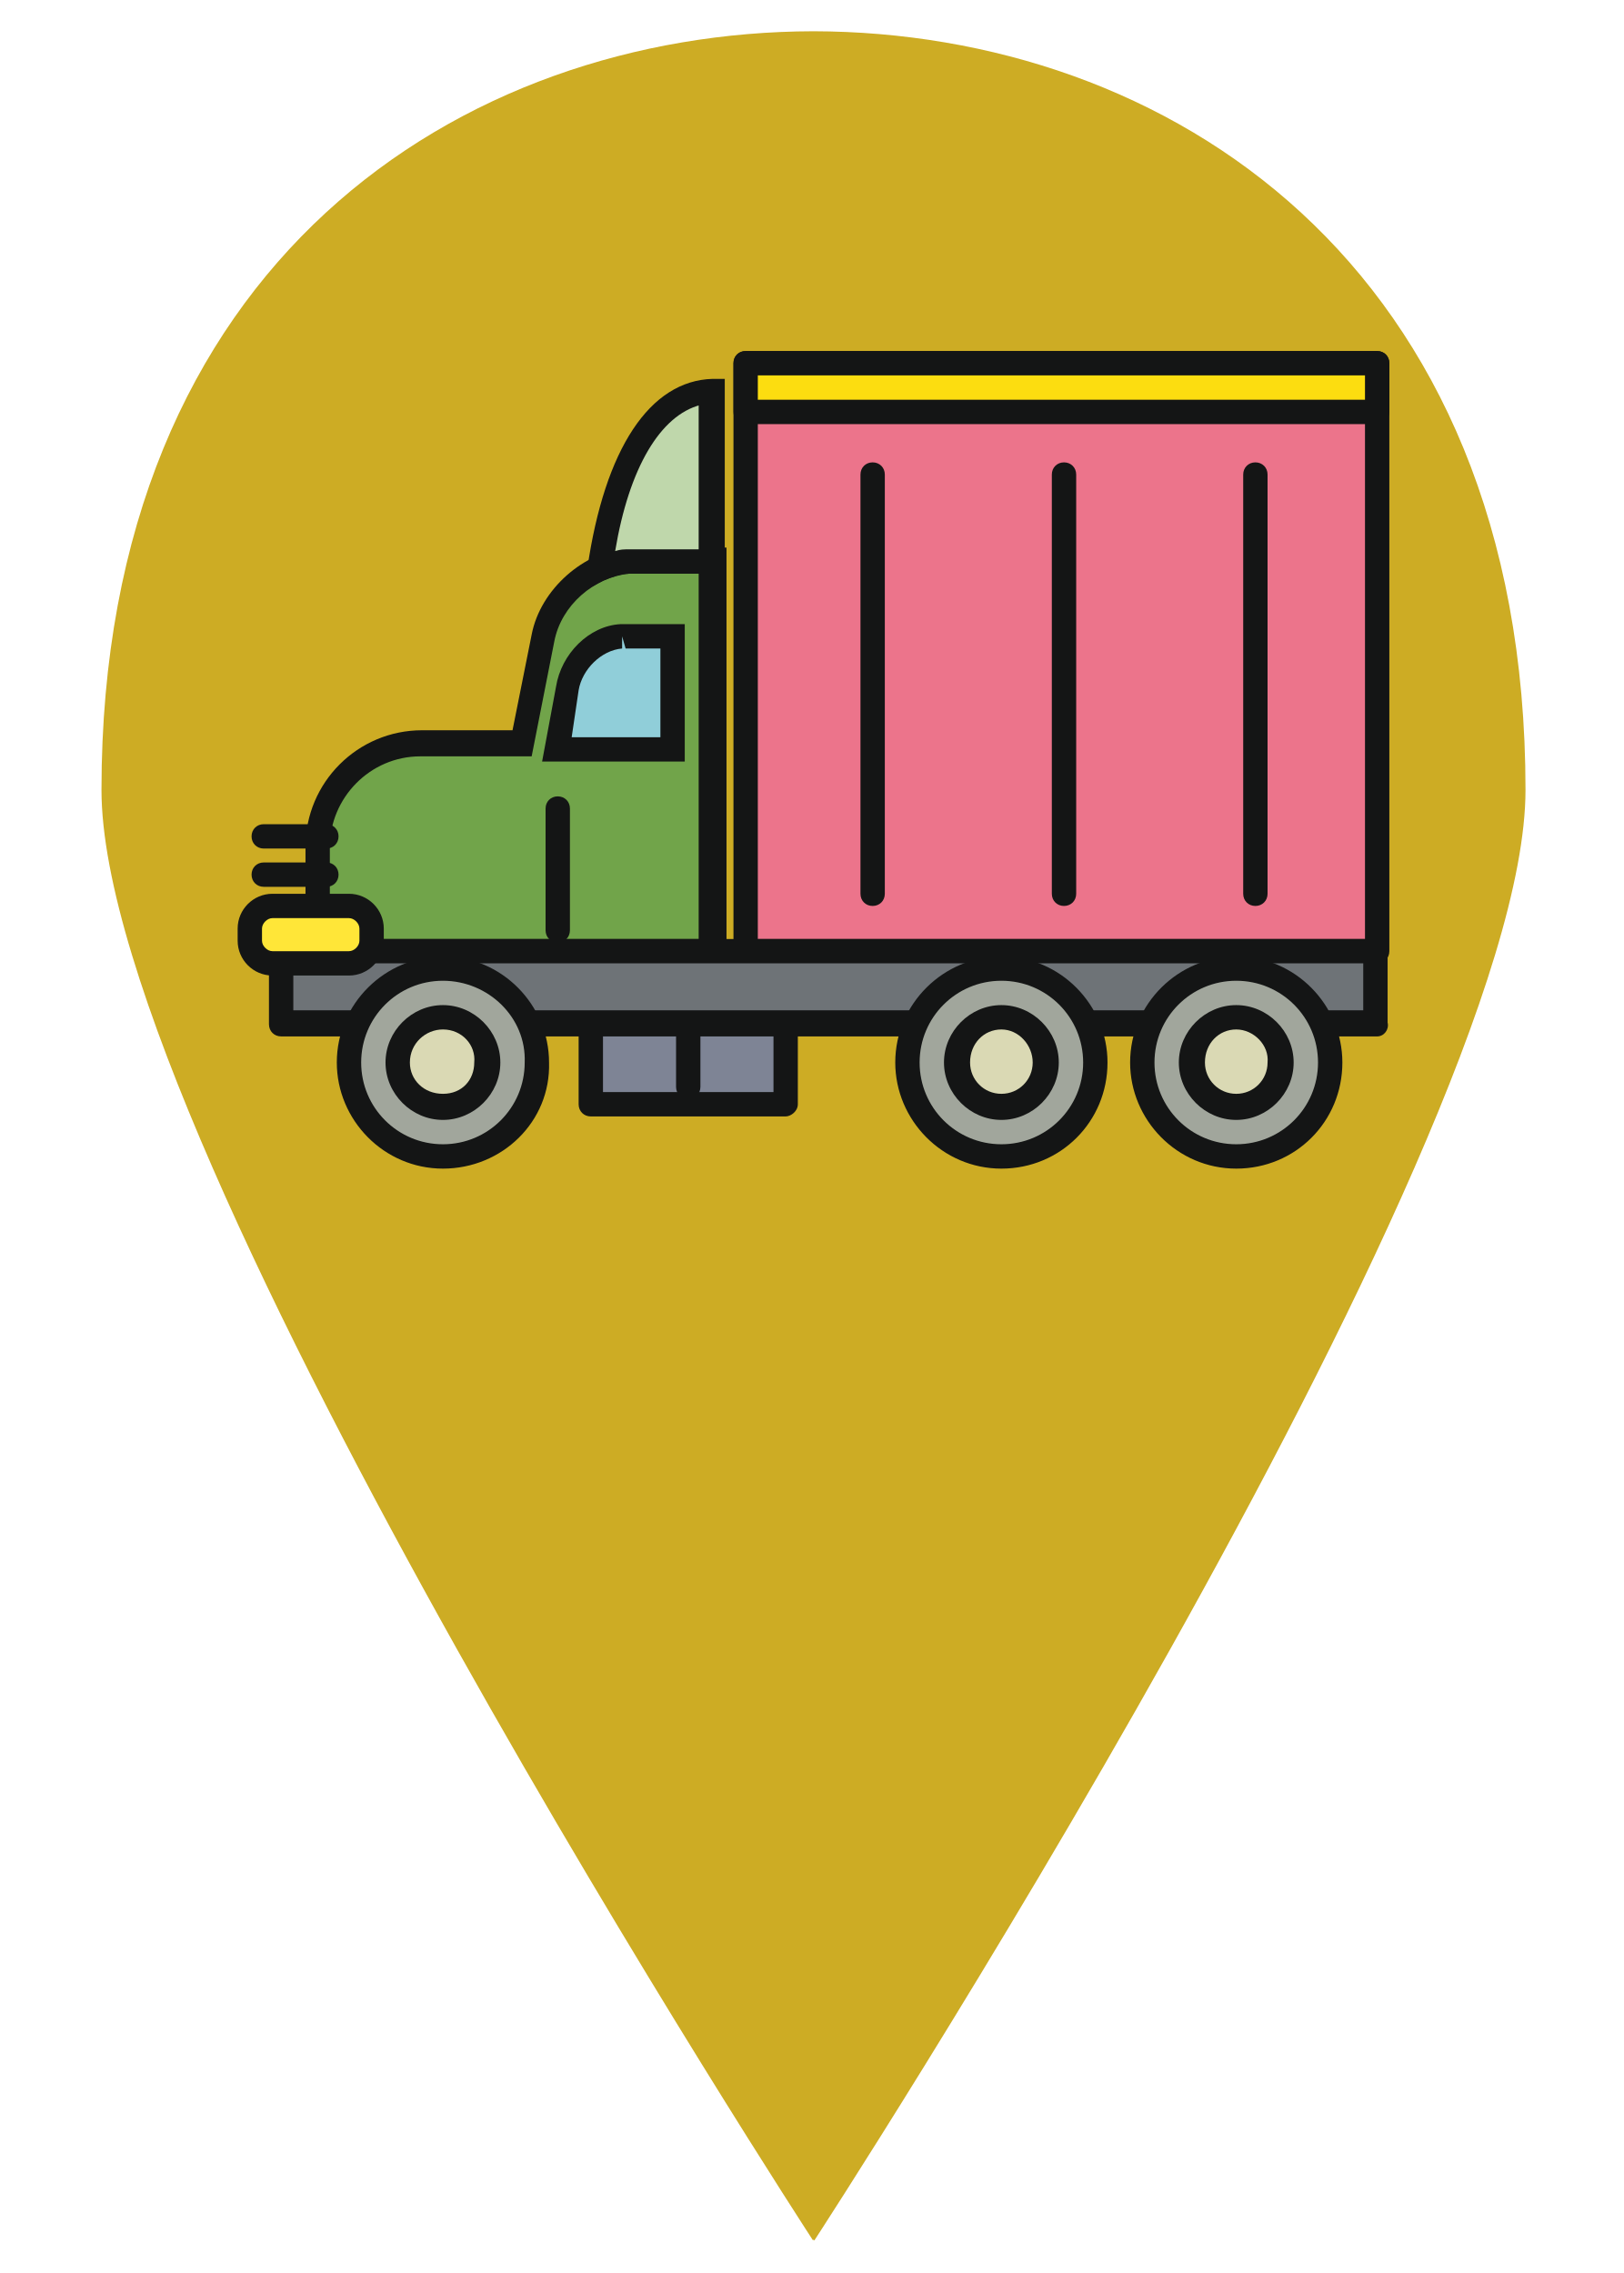
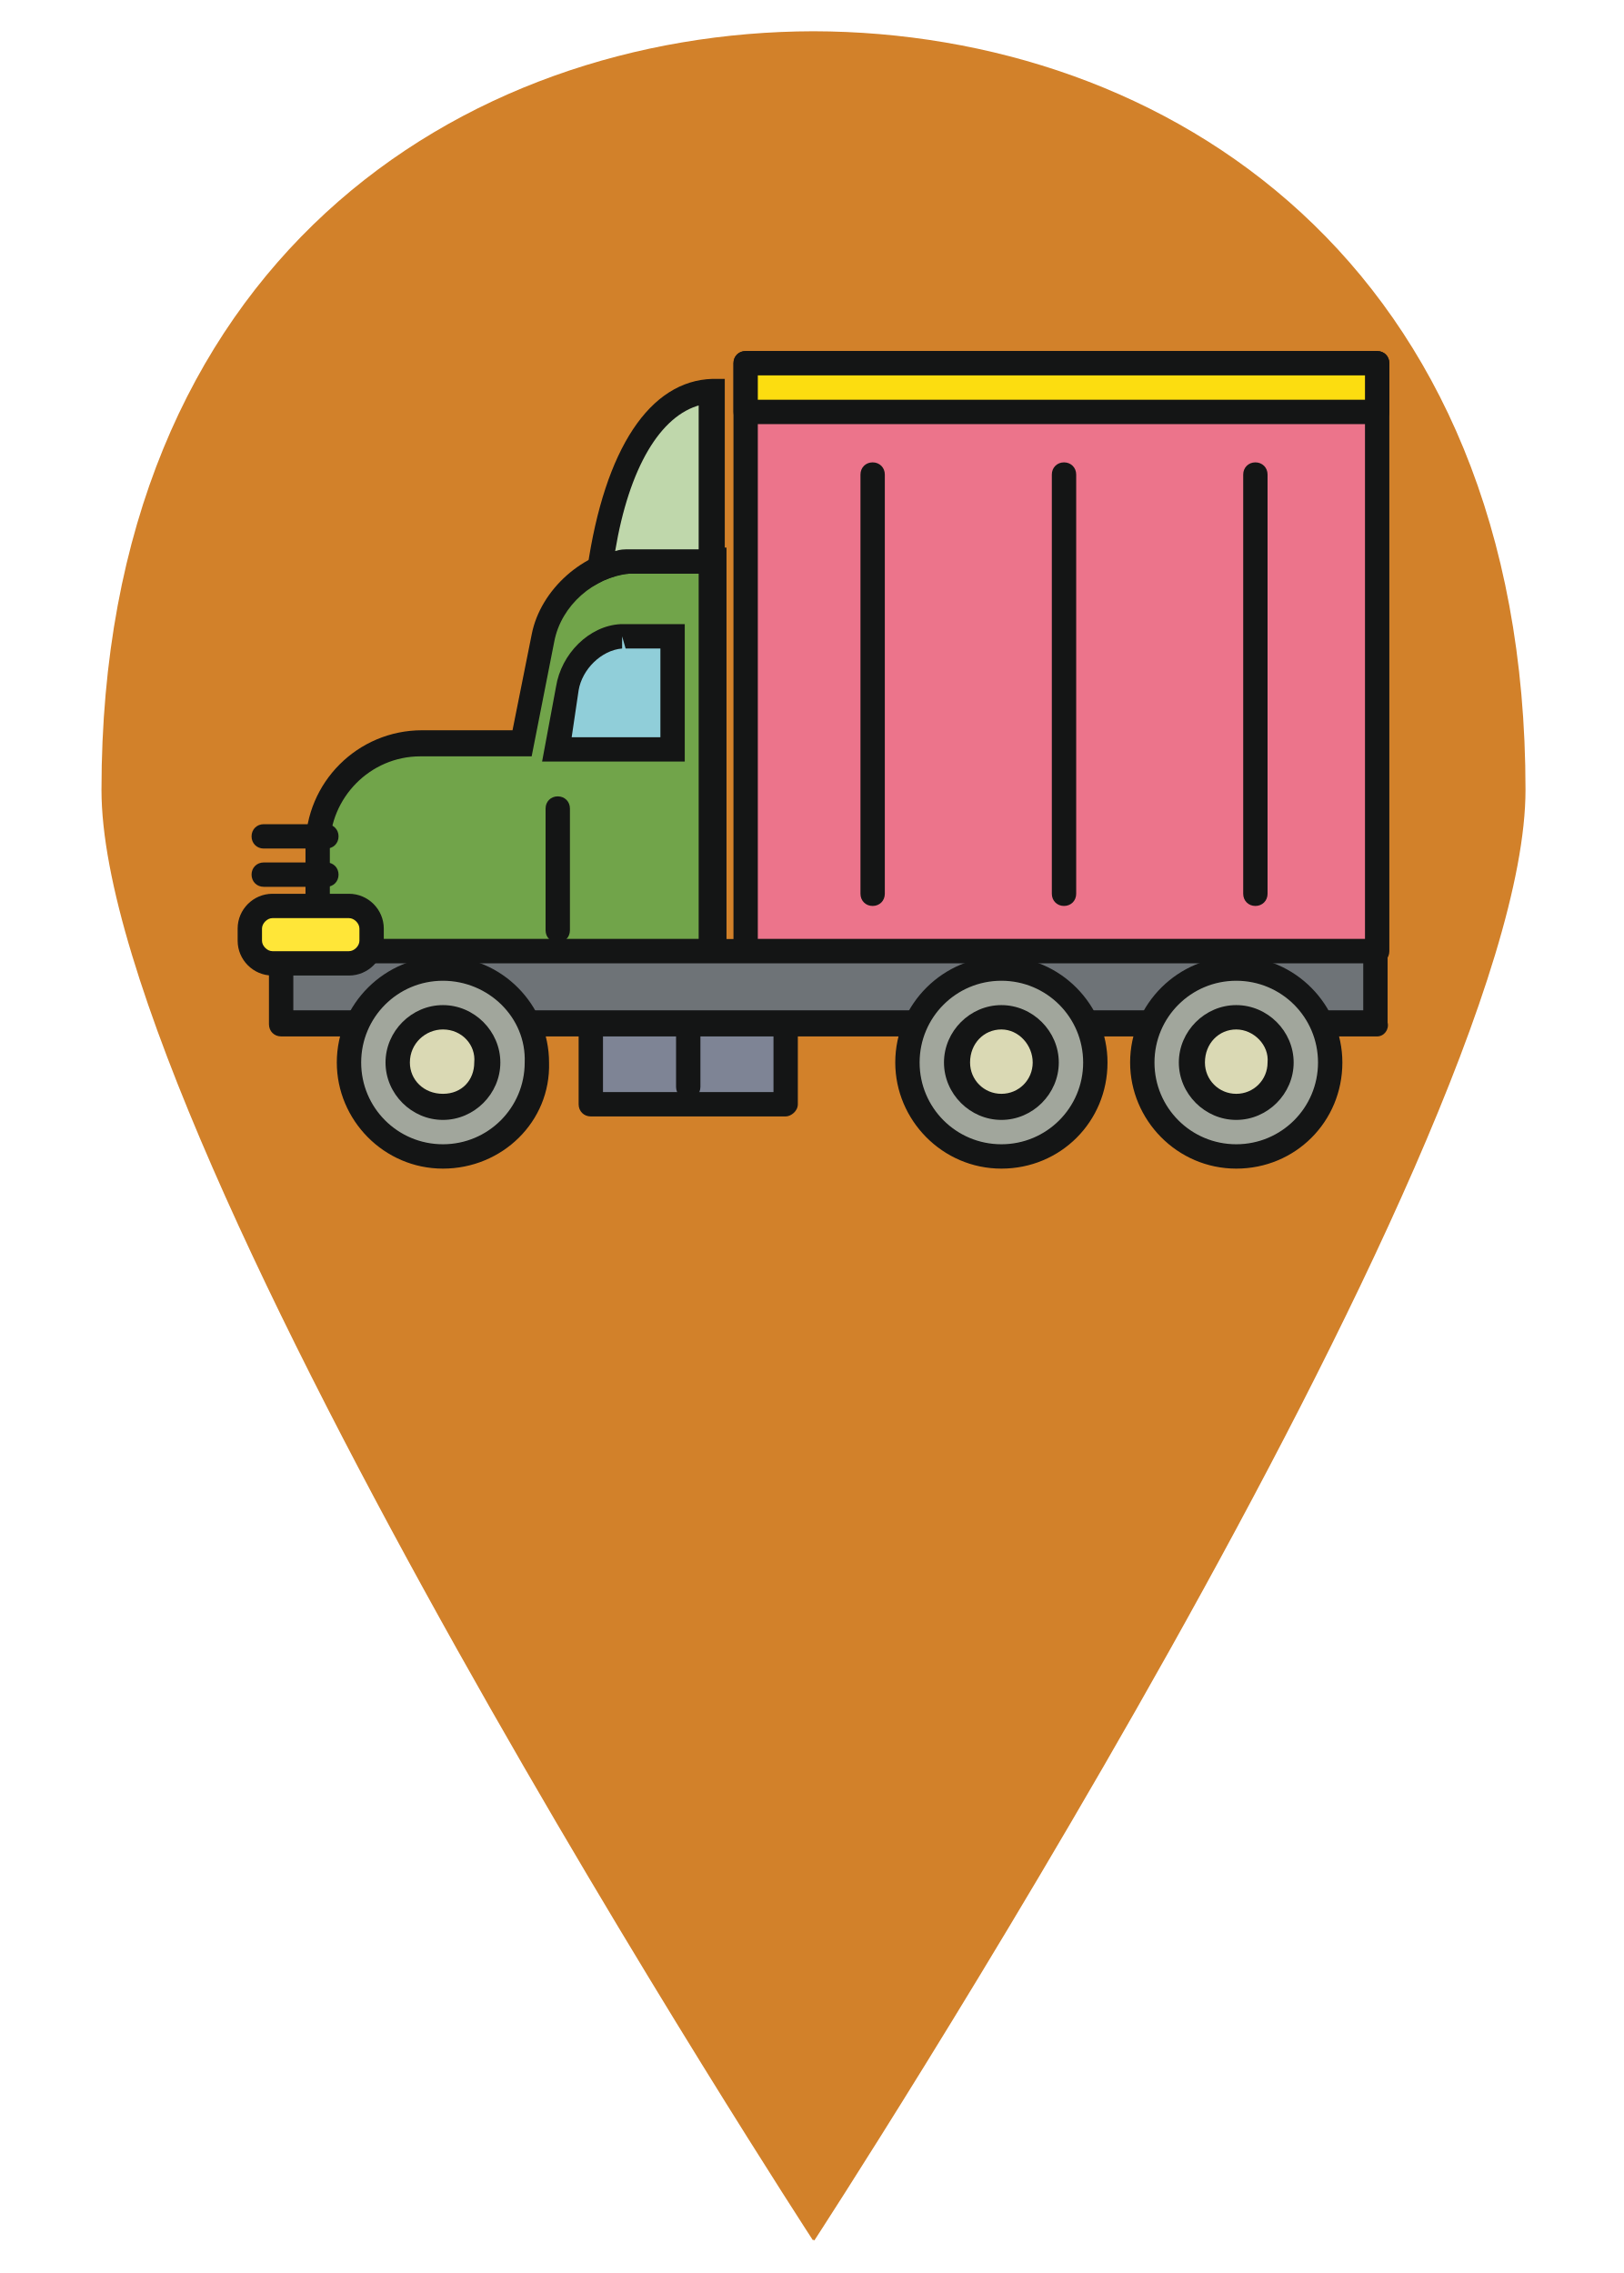
<svg xmlns="http://www.w3.org/2000/svg" width="50" height="70" viewBox="0 0 365 560" aria-hidden="true" role="img" preserveAspectRatio="xMidYMid meet">
-   <path fill="#cdac24" d="M182.9,551.7c0,0.1,0.2,0.3,0.2,0.3S358.3,283,358.3,194.6c0-130.1-88.8-186.7-175.4-186.9         C96.3,7.9,7.5,64.5,7.5,194.6c0,88.4,175.3,357.4,175.3,357.4S182.9,551.7,182.9,551.7z M122.2,187.2c0-33.6,27.2-60.8,60.8-60.8         c33.6,0,60.8,27.2,60.8,60.8S216.5,248,182.9,248C149.4,248,122.2,220.8,122.2,187.2z" />
-   <circle cx="182.9" cy="187.2" r="64.8" fill="#cdac24" />
+   <path fill="#d2812a" d="M182.9,551.7c0,0.1,0.2,0.3,0.2,0.3S358.3,283,358.3,194.6c0-130.1-88.8-186.7-175.4-186.9         C96.3,7.9,7.5,64.5,7.5,194.6c0,88.4,175.3,357.4,175.3,357.4S182.9,551.7,182.9,551.7z M122.2,187.2c0-33.6,27.2-60.8,60.8-60.8         c33.6,0,60.8,27.2,60.8,60.8S216.5,248,182.9,248C149.4,248,122.2,220.8,122.2,187.2z" />
+   <circle cx="182.9" cy="187.2" r="64.8" fill="#d2812a" />
  <g transform="translate(32.9, 37.2)">
    <svg width="300" height="300" viewBox="0 0 1024 1024" class="icon" version="1.1">
      <path d="M324.754 731.429h163.84v70.217H324.754z" fill="#7E8495" />
      <path d="M488.594 811.886H324.754c-5.851 0-10.24-4.389-10.24-10.24V731.429c0-5.851 4.389-10.24 10.24-10.24h163.84c5.851 0 10.24 4.389 10.24 10.24v70.217c0 5.851-5.851 10.24-10.24 10.24z m-153.6-20.48h143.36v-49.737h-143.36v49.737z" fill="#141515" />
      <path d="M406.674 797.257c-5.851 0-10.24-4.389-10.24-10.24v-54.126c0-5.851 4.389-10.24 10.24-10.24 5.851 0 10.24 4.389 10.24 10.24v54.126c0 5.851-4.389 10.24-10.24 10.24z" fill="#141515" />
      <path d="M182.857 498.834h84.846l17.554-89.234c7.314-33.646 38.034-62.903 73.143-64.366h68.754V672.914H95.086v-87.771c0-46.811 39.497-86.309 87.771-86.309z" fill="#71A44A" />
      <path d="M437.394 683.154H84.846V585.143c0-54.126 43.886-98.011 98.011-98.011h76.069l16.091-80.457c7.314-38.034 43.886-70.217 81.92-73.143H438.857v349.623zM105.326 662.674h310.126v-307.2h-58.514c-29.257 2.926-57.051 26.331-62.903 57.051l-19.017 96.549h-93.623c-42.423 0-76.069 35.109-76.069 76.069v77.531z" fill="#141515" />
      <path d="M454.949 178.469h531.017V672.914H454.949z" fill="#EC748B" />
      <path d="M985.966 683.154H454.949c-5.851 0-10.24-4.389-10.24-10.24V178.469c0-5.851 4.389-10.24 10.24-10.24h531.017c5.851 0 10.24 4.389 10.24 10.24V672.914c0 5.851-4.389 10.24-10.24 10.24z m-520.777-20.48h510.537V188.709H465.189v473.966z" fill="#141515" />
      <path d="M454.949 178.469h531.017V219.429H454.949z" fill="#FCDD10" />
      <path d="M985.966 229.669H454.949c-5.851 0-10.24-4.389-10.24-10.24v-40.96c0-5.851 4.389-10.24 10.24-10.24h531.017c5.851 0 10.24 4.389 10.24 10.24V219.429c0 5.851-4.389 10.24-10.24 10.24z m-520.777-20.48h510.537v-20.48H465.189v20.48z" fill="#141515" />
      <path d="M64.366 672.914h920.137v59.977H64.366z" fill="#6E7377" />
      <path d="M985.966 744.594h-921.6c-5.851 0-10.24-4.389-10.24-10.24V672.914c0-5.851 4.389-10.24 10.24-10.24h920.137c5.851 0 10.24 4.389 10.24 10.24v59.977c1.463 5.851-2.926 11.703-8.777 11.703zM74.606 722.651h899.657v-39.497H74.606v39.497z" fill="#141515" />
      <path d="M296.96 503.223l8.777-51.2c4.389-23.406 23.406-42.423 45.349-43.886h43.886v95.086h-98.011z" fill="#90CED9" />
      <path d="M403.749 513.463h-119.954l11.703-62.903c4.389-27.794 27.794-51.2 54.126-52.663h54.126v115.566z m-95.086-20.48h74.606v-74.606h-29.257l-2.926-10.24v10.24c-17.554 1.463-33.646 17.554-36.571 35.109l-5.851 39.497z" fill="#141515" />
      <path d="M330.606 352.549c11.703-84.846 43.886-149.211 95.086-150.674v143.36h-65.829-2.926c-8.777 0-17.554 2.926-26.331 7.314z" fill="#BFD7AB" />
      <path d="M318.903 370.103L321.829 351.086c14.629-100.937 52.663-157.989 105.326-159.451h10.24v163.84h-80.457c-7.314 0-14.629 2.926-21.943 5.851l-16.091 8.777z m98.011-156.526c-33.646 8.777-59.977 52.663-71.68 122.88 4.389-1.463 7.314-1.463 11.703-1.463h58.514v-121.417zM561.737 634.88c-5.851 0-10.24-4.389-10.24-10.24V272.091c0-5.851 4.389-10.24 10.24-10.24 5.851 0 10.24 4.389 10.24 10.24v352.549c0 5.851-4.389 10.24-10.24 10.24zM722.651 634.88c-5.851 0-10.24-4.389-10.24-10.24V272.091c0-5.851 4.389-10.24 10.24-10.24 5.851 0 10.24 4.389 10.24 10.24v352.549c0 5.851-4.389 10.24-10.24 10.24z" fill="#141515" />
      <path d="M883.566 634.88c-5.851 0-10.24-4.389-10.24-10.24V272.091c0-5.851 4.389-10.24 10.24-10.24 5.851 0 10.24 4.389 10.24 10.24v352.549c0 5.851-4.389 10.24-10.24 10.24z" fill="#141515" />
      <path d="M296.96 665.6c-5.851 0-10.24-4.389-10.24-10.24v-102.4c0-5.851 4.389-10.24 10.24-10.24s10.24 4.389 10.24 10.24v102.4c0 5.851-4.389 10.24-10.24 10.24z" fill="#141515" />
      <path d="M102.4 586.606H49.737c-5.851 0-10.24-4.389-10.24-10.24 0-5.851 4.389-10.24 10.24-10.24H102.4c5.851 0 10.24 4.389 10.24 10.24 0 5.851-4.389 10.24-10.24 10.24z" fill="#141515" />
      <path d="M102.4 618.789H49.737c-5.851 0-10.24-4.389-10.24-10.24s4.389-10.24 10.24-10.24H102.4c5.851 0 10.24 4.389 10.24 10.24s-4.389 10.24-10.24 10.24z" fill="#141515" />
      <path d="M57.051 634.88h64.366c10.24 0 19.017 8.777 19.017 19.017v10.24c0 10.24-8.777 19.017-19.017 19.017H57.051c-10.24 0-19.017-8.777-19.017-19.017v-10.24c0-10.24 8.777-19.017 19.017-19.017z" fill="#FFE638" />
      <path d="M121.417 693.394H57.051c-16.091 0-29.257-13.166-29.257-29.257v-10.24c0-16.091 13.166-29.257 29.257-29.257h64.366c16.091 0 29.257 13.166 29.257 29.257v10.24c0 16.091-13.166 29.257-29.257 29.257z m-64.366-48.274c-4.389 0-8.777 4.389-8.777 8.777v10.24c0 4.389 4.389 8.777 8.777 8.777h64.366c4.389 0 8.777-4.389 8.777-8.777v-10.24c0-4.389-4.389-8.777-8.777-8.777H57.051z" fill="#141515" />
      <path d="M200.411 845.531c43.886 0 78.994-35.109 78.994-78.994 0-43.886-35.109-78.994-78.994-78.994-43.886 0-78.994 35.109-78.994 78.994 0 43.886 36.571 78.994 78.994 78.994z" fill="#A1A69C" />
      <path d="M200.411 855.771c-49.737 0-89.234-40.96-89.234-89.234 0-49.737 40.96-89.234 89.234-89.234 49.737 0 89.234 40.96 89.234 89.234 1.463 49.737-39.497 89.234-89.234 89.234z m0-157.989c-38.034 0-68.754 30.72-68.754 68.754s30.72 68.754 68.754 68.754 68.754-30.72 68.754-68.754c1.463-38.034-30.72-68.754-68.754-68.754z" fill="#141515" />
      <path d="M200.411 766.537m-38.034 0a38.034 38.034 0 1 0 76.069 0 38.034 38.034 0 1 0-76.069 0Z" fill="#DAD9B4" />
      <path d="M200.411 814.811c-26.331 0-48.274-21.943-48.274-48.274 0-26.331 21.943-48.274 48.274-48.274 26.331 0 48.274 21.943 48.274 48.274 0 26.331-21.943 48.274-48.274 48.274z m0-76.069c-14.629 0-27.794 11.703-27.794 27.794 0 14.629 11.703 26.331 27.794 26.331s26.331-11.703 26.331-26.331c1.463-14.629-10.24-27.794-26.331-27.794z" fill="#141515" />
      <path d="M669.989 845.531c43.886 0 78.994-35.109 78.994-78.994 0-43.886-35.109-78.994-78.994-78.994-43.886 0-78.994 35.109-78.994 78.994 0 43.886 35.109 78.994 78.994 78.994z" fill="#A1A69C" />
      <path d="M669.989 855.771c-49.737 0-89.234-40.96-89.234-89.234 0-49.737 40.96-89.234 89.234-89.234 49.737 0 89.234 40.96 89.234 89.234 0 49.737-39.497 89.234-89.234 89.234z m0-157.989c-38.034 0-68.754 30.72-68.754 68.754s30.72 68.754 68.754 68.754 68.754-30.72 68.754-68.754-30.72-68.754-68.754-68.754z" fill="#141515" />
      <path d="M867.474 845.531c43.886 0 78.994-35.109 78.994-78.994 0-43.886-35.109-78.994-78.994-78.994-43.886 0-78.994 35.109-78.994 78.994 0 43.886 35.109 78.994 78.994 78.994z" fill="#A1A69C" />
      <path d="M867.474 855.771c-49.737 0-89.234-40.96-89.234-89.234 0-49.737 40.96-89.234 89.234-89.234 49.737 0 89.234 40.96 89.234 89.234 0 49.737-39.497 89.234-89.234 89.234z m0-157.989c-38.034 0-68.754 30.72-68.754 68.754s30.72 68.754 68.754 68.754S936.229 804.571 936.229 766.537s-30.72-68.754-68.754-68.754z" fill="#141515" />
      <path d="M669.989 766.537m-38.034 0a38.034 38.034 0 1 0 76.069 0 38.034 38.034 0 1 0-76.069 0Z" fill="#DAD9B4" />
      <path d="M669.989 814.811c-26.331 0-48.274-21.943-48.274-48.274 0-26.331 21.943-48.274 48.274-48.274 26.331 0 48.274 21.943 48.274 48.274 0 26.331-21.943 48.274-48.274 48.274z m0-76.069c-14.629 0-26.331 11.703-26.331 27.794 0 14.629 11.703 26.331 26.331 26.331s26.331-11.703 26.331-26.331-11.703-27.794-26.331-27.794z" fill="#141515" />
      <path d="M867.474 766.537m-38.034 0a38.034 38.034 0 1 0 76.069 0 38.034 38.034 0 1 0-76.069 0Z" fill="#DAD9B4" />
      <path d="M867.474 814.811c-26.331 0-48.274-21.943-48.274-48.274 0-26.331 21.943-48.274 48.274-48.274 26.331 0 48.274 21.943 48.274 48.274 0 26.331-21.943 48.274-48.274 48.274z m0-76.069c-14.629 0-26.331 11.703-26.331 27.794 0 14.629 11.703 26.331 26.331 26.331s26.331-11.703 26.331-26.331c1.463-14.629-11.703-27.794-26.331-27.794z" fill="#141515" />
    </svg>
  </g>
</svg>
